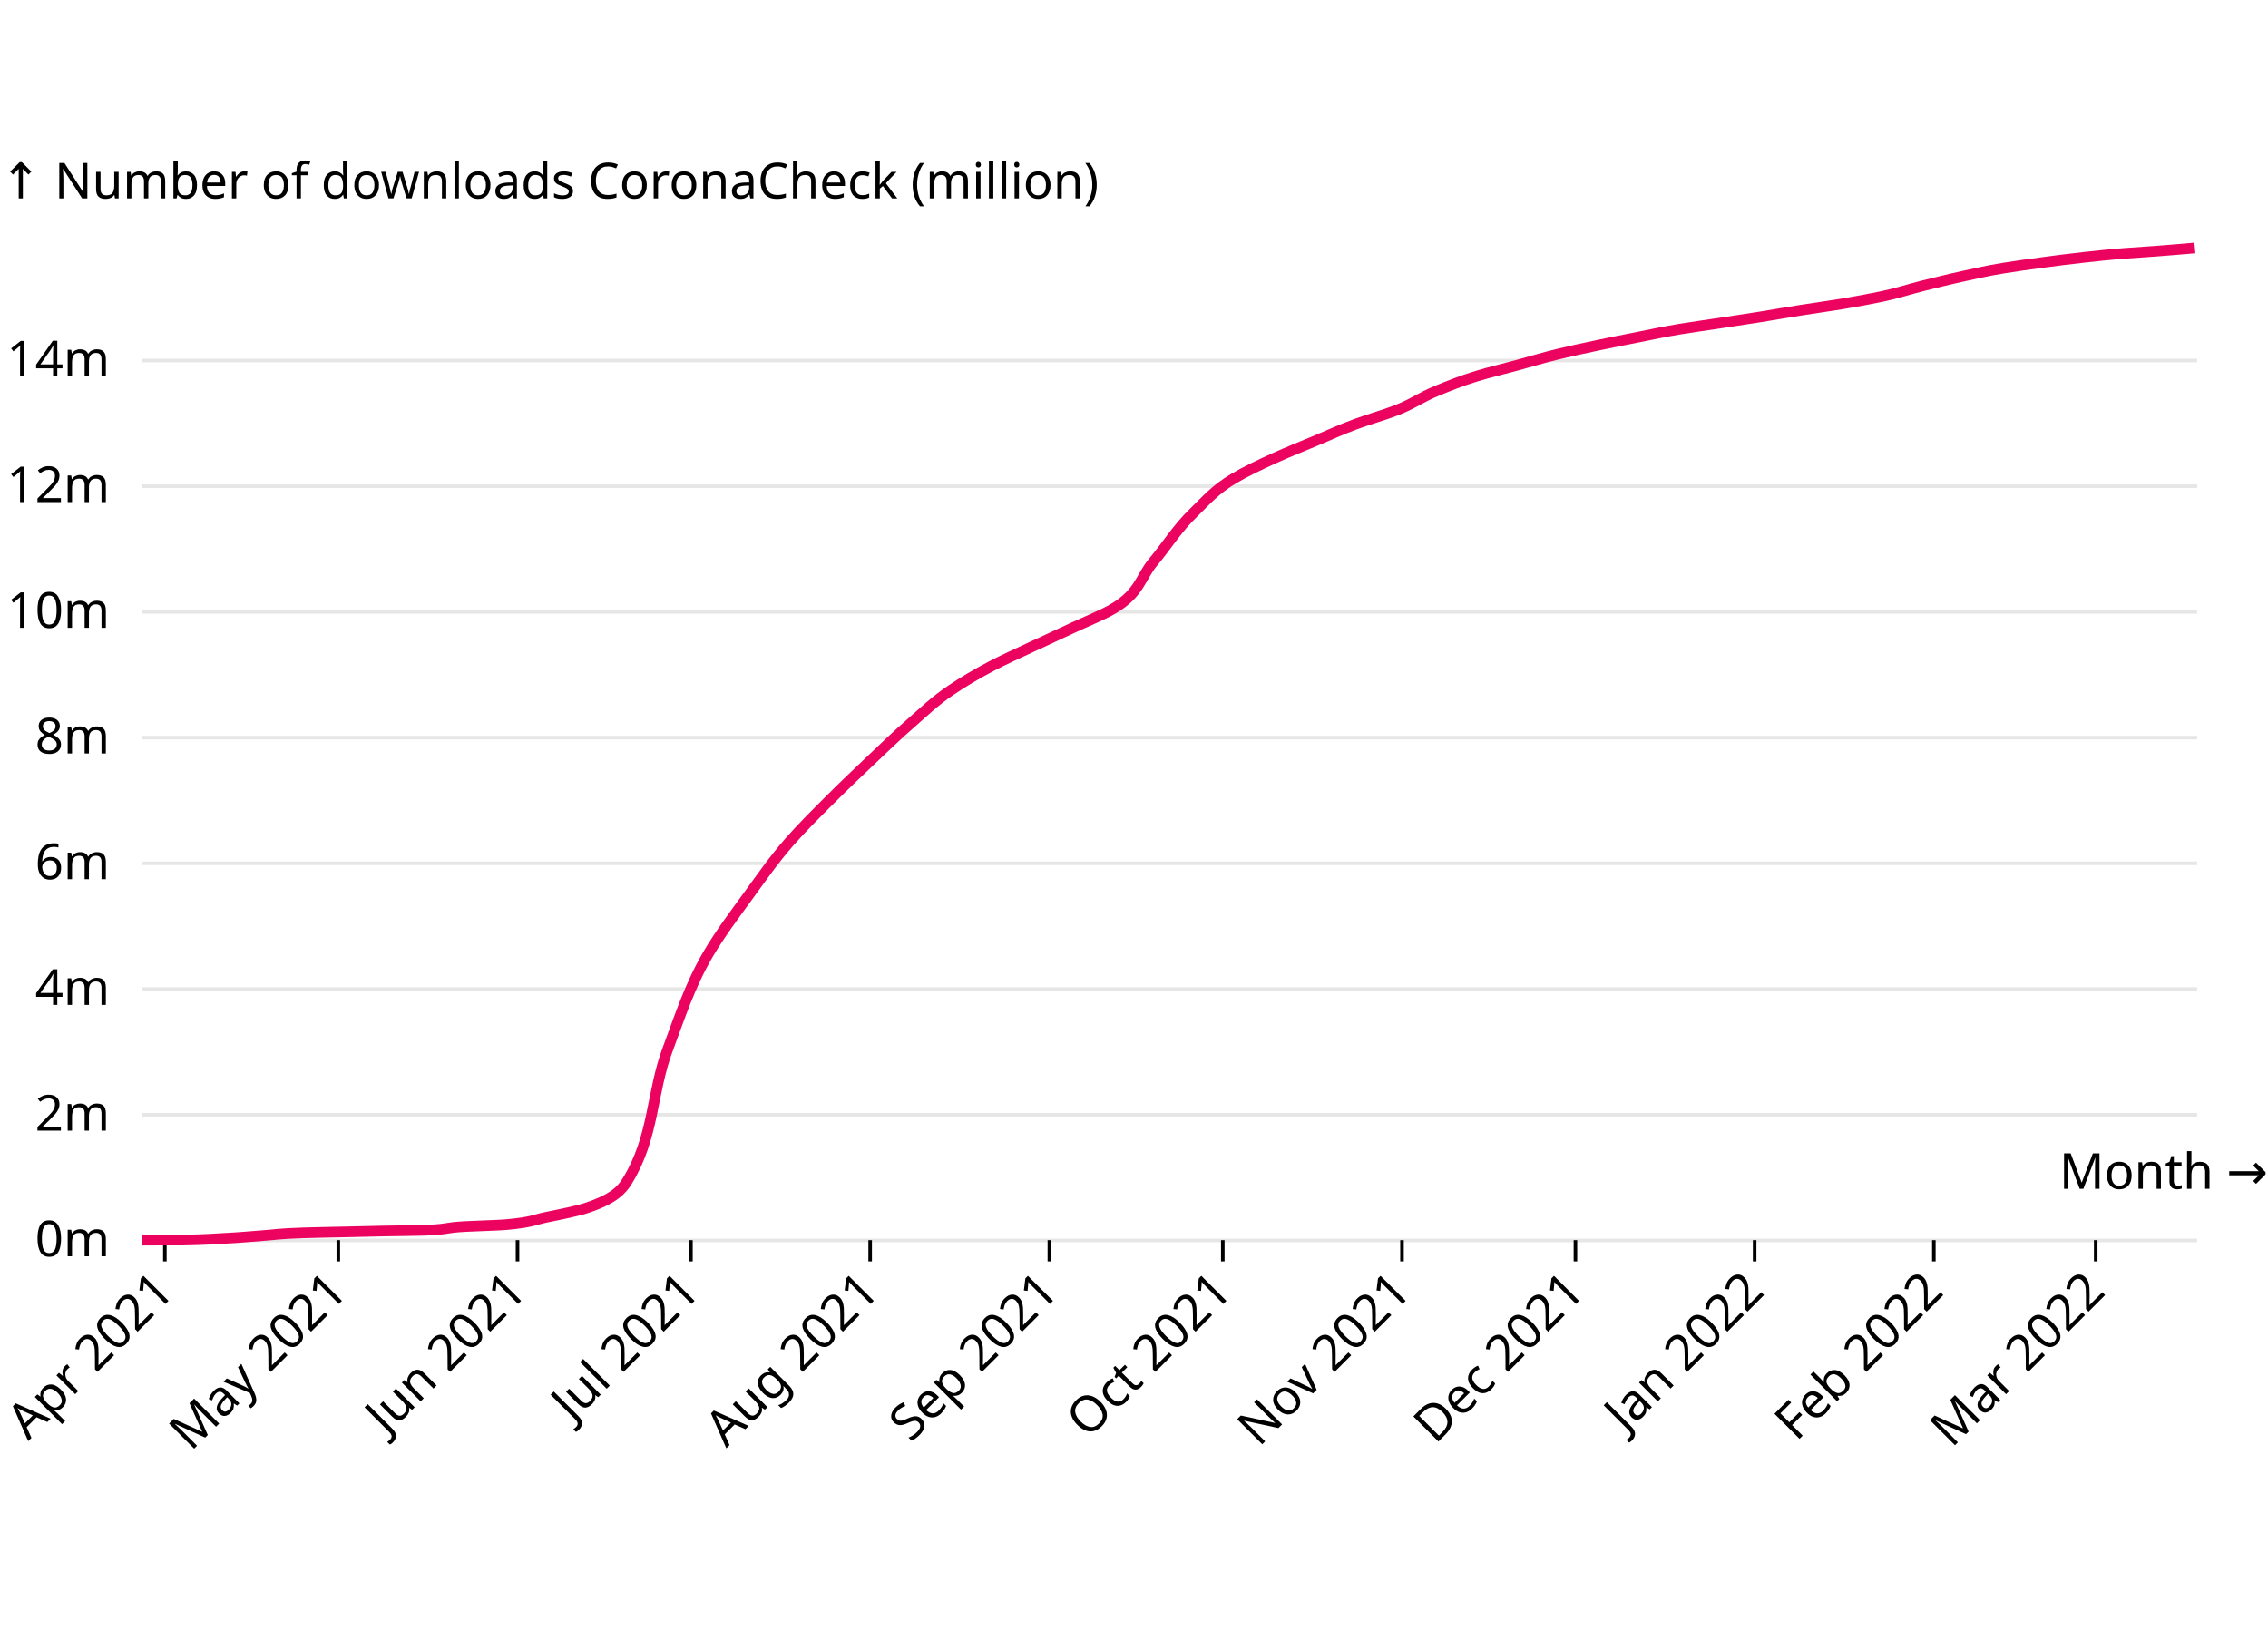
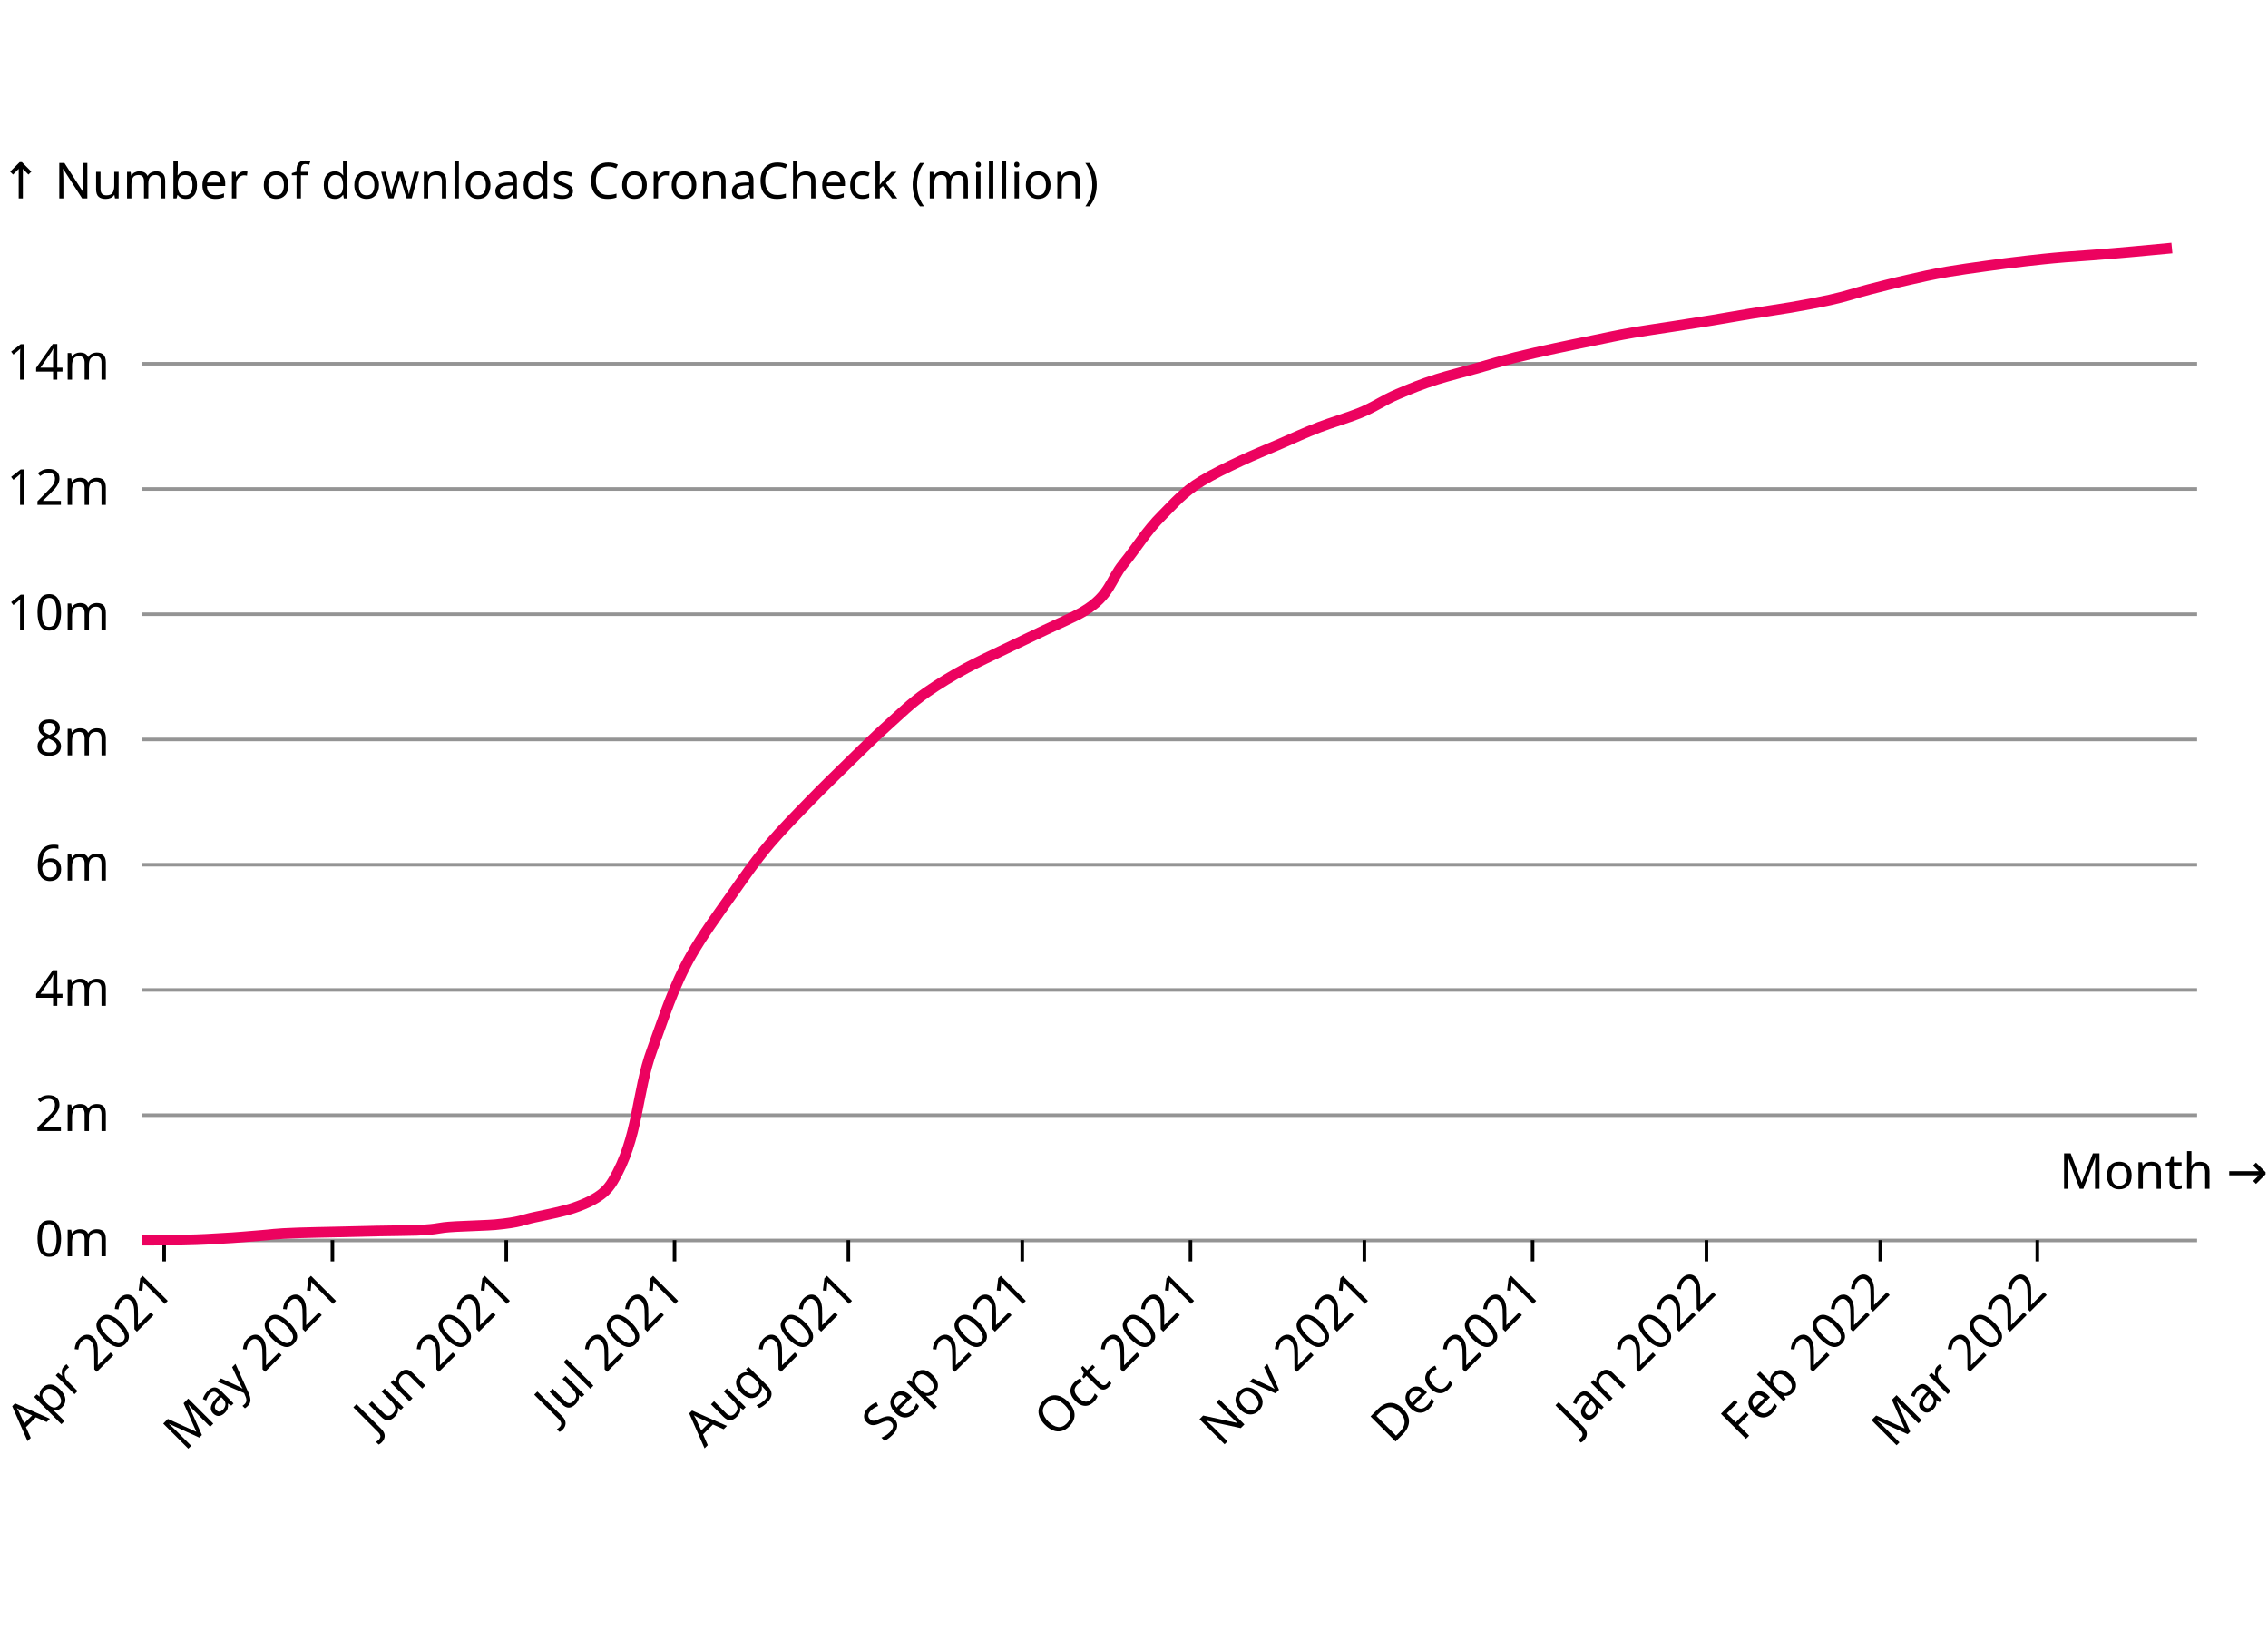
<svg xmlns="http://www.w3.org/2000/svg" class="plot" fill="currentColor" text-anchor="middle" width="640" height="460" viewBox="0 0 640 400" style="font-family: 'RO Sans', sans-serif; font-size: 14px;">
+   <style>
+         line[stroke-opacity] {
+             stroke-opacity: 1;
+             stroke: #949494;
+         }
+ </style>
  <g transform="translate(40,0)" fill="none" text-anchor="end">
-     <g class="tick" opacity="1" transform="translate(0,320.0878)">
+     <g class="tick" opacity="1" transform="translate(0,320.0874)">
      <line stroke="currentColor" x2="0" />
      <line stroke="currentColor" x2="580" stroke-opacity="0.1" />
      <text fill="currentColor" x="-9" dy="0.32em">0m</text>
    </g>
-     <g class="tick" opacity="1" transform="translate(0,284.6097)">
+     <g class="tick" opacity="1" transform="translate(0,284.7403)">
      <line stroke="currentColor" x2="0" />
      <line stroke="currentColor" x2="580" stroke-opacity="0.1" />
      <text fill="currentColor" x="-9" dy="0.32em">2m</text>
    </g>
-     <g class="tick" opacity="1" transform="translate(0,249.1316)">
+     <g class="tick" opacity="1" transform="translate(0,249.3933)">
      <line stroke="currentColor" x2="0" />
      <line stroke="currentColor" x2="580" stroke-opacity="0.1" />
      <text fill="currentColor" x="-9" dy="0.32em">4m</text>
    </g>
-     <g class="tick" opacity="1" transform="translate(0,213.6535)">
+     <g class="tick" opacity="1" transform="translate(0,214.0462)">
      <line stroke="currentColor" x2="0" />
      <line stroke="currentColor" x2="580" stroke-opacity="0.1" />
      <text fill="currentColor" x="-9" dy="0.32em">6m</text>
    </g>
-     <g class="tick" opacity="1" transform="translate(0,178.1754)">
+     <g class="tick" opacity="1" transform="translate(0,178.6991)">
      <line stroke="currentColor" x2="0" />
      <line stroke="currentColor" x2="580" stroke-opacity="0.1" />
      <text fill="currentColor" x="-9" dy="0.32em">8m</text>
    </g>
-     <g class="tick" opacity="1" transform="translate(0,142.6973)">
+     <g class="tick" opacity="1" transform="translate(0,143.352)">
      <line stroke="currentColor" x2="0" />
      <line stroke="currentColor" x2="580" stroke-opacity="0.1" />
      <text fill="currentColor" x="-9" dy="0.32em">10m</text>
    </g>
-     <g class="tick" opacity="1" transform="translate(0,107.2192)">
+     <g class="tick" opacity="1" transform="translate(0,108.0049)">
      <line stroke="currentColor" x2="0" />
      <line stroke="currentColor" x2="580" stroke-opacity="0.1" />
      <text fill="currentColor" x="-9" dy="0.32em">12m</text>
    </g>
-     <g class="tick" opacity="1" transform="translate(0,71.7411)">
+     <g class="tick" opacity="1" transform="translate(0,72.65783)">
      <line stroke="currentColor" x2="0" />
      <line stroke="currentColor" x2="580" stroke-opacity="0.1" />
      <text fill="currentColor" x="-9" dy="0.32em">14m</text>
    </g>
    <text fill="currentColor" transform="translate(-40,40)" dy="-1em" text-anchor="start">↑ Number of downloads CoronaCheck (million)</text>
  </g>
  <g transform="translate(0,320)" fill="none" text-anchor="middle">
-     <g class="tick" opacity="1" transform="translate(46.52528,0)">
+     <g class="tick" opacity="1" transform="translate(46.33027,0)">
      <line stroke="currentColor" y2="6" />
      <text fill="currentColor" dy="0.32em" transform="translate(0, 11.82843) rotate(-45)" text-anchor="end">Apr 2021</text>
    </g>
-     <g class="tick" opacity="1" transform="translate(95.46491,0)">
+     <g class="tick" opacity="1" transform="translate(93.80727,0)">
      <line stroke="currentColor" y2="6" />
      <text fill="currentColor" dy="0.32em" transform="translate(0, 11.82843) rotate(-45)" text-anchor="end">May 2021</text>
    </g>
-     <g class="tick" opacity="1" transform="translate(146.0359,0)">
+     <g class="tick" opacity="1" transform="translate(142.8668,0)">
      <line stroke="currentColor" y2="6" />
      <text fill="currentColor" dy="0.32em" transform="translate(0, 11.82843) rotate(-45)" text-anchor="end">Jun 2021</text>
    </g>
-     <g class="tick" opacity="1" transform="translate(194.9755,0)">
+     <g class="tick" opacity="1" transform="translate(190.3439,0)">
      <line stroke="currentColor" y2="6" />
      <text fill="currentColor" dy="0.32em" transform="translate(0, 11.82843) rotate(-45)" text-anchor="end">Jul 2021</text>
    </g>
-     <g class="tick" opacity="1" transform="translate(245.5464,0)">
+     <g class="tick" opacity="1" transform="translate(239.4034,0)">
      <line stroke="currentColor" y2="6" />
      <text fill="currentColor" dy="0.32em" transform="translate(0, 11.82843) rotate(-45)" text-anchor="end">Aug 2021</text>
    </g>
-     <g class="tick" opacity="1" transform="translate(296.1174,0)">
+     <g class="tick" opacity="1" transform="translate(288.463,0)">
      <line stroke="currentColor" y2="6" />
      <text fill="currentColor" dy="0.32em" transform="translate(0, 11.82843) rotate(-45)" text-anchor="end">Sep 2021</text>
    </g>
-     <g class="tick" opacity="1" transform="translate(345.057,0)">
+     <g class="tick" opacity="1" transform="translate(335.94,0)">
      <line stroke="currentColor" y2="6" />
      <text fill="currentColor" dy="0.32em" transform="translate(0, 11.82843) rotate(-45)" text-anchor="end">Oct 2021</text>
    </g>
-     <g class="tick" opacity="1" transform="translate(395.628,0)">
+     <g class="tick" opacity="1" transform="translate(384.9996,0)">
      <line stroke="currentColor" y2="6" />
      <text fill="currentColor" dy="0.32em" transform="translate(0, 11.82843) rotate(-45)" text-anchor="end">Nov 2021</text>
    </g>
-     <g class="tick" opacity="1" transform="translate(444.5676,0)">
+     <g class="tick" opacity="1" transform="translate(432.4766,0)">
      <line stroke="currentColor" y2="6" />
      <text fill="currentColor" dy="0.32em" transform="translate(0, 11.82843) rotate(-45)" text-anchor="end">Dec 2021</text>
    </g>
-     <g class="tick" opacity="1" transform="translate(495.1386,0)">
+     <g class="tick" opacity="1" transform="translate(481.5361,0)">
      <line stroke="currentColor" y2="6" />
      <text fill="currentColor" dy="0.32em" transform="translate(0, 11.82843) rotate(-45)" text-anchor="end">Jan 2022</text>
    </g>
-     <g class="tick" opacity="1" transform="translate(545.7095,0)">
+     <g class="tick" opacity="1" transform="translate(530.5957,0)">
      <line stroke="currentColor" y2="6" />
      <text fill="currentColor" dy="0.32em" transform="translate(0, 11.82843) rotate(-45)" text-anchor="end">Feb 2022</text>
    </g>
-     <g class="tick" opacity="1" transform="translate(591.3865,0)">
+     <g class="tick" opacity="1" transform="translate(574.9076,0)">
      <line stroke="currentColor" y2="6" />
      <text fill="currentColor" dy="0.32em" transform="translate(0, 11.82843) rotate(-45)" text-anchor="end">Mar 2022</text>
    </g>
    <text fill="currentColor" transform="translate(640,-10)" dy="-0.32em" text-anchor="end">Month →</text>
  </g>
  <g fill="none" stroke="#ec025f" stroke-width="3" stroke-miterlimit="1">
-     <path d="M40,320C45.63,319.997,51.26,319.993,51.419,319.99C59.032,319.834,59.622,319.679,62.838,319.523C68.422,319.252,70.341,318.982,74.258,318.711C77.965,318.455,78.064,318.199,85.677,317.943C88.287,317.856,93.276,317.768,97.096,317.68C100.889,317.593,103.961,317.506,108.515,317.419C111.907,317.354,118.543,317.289,119.935,317.224C127.548,316.869,124.891,316.514,131.354,316.158C134.522,315.984,140.879,315.81,142.773,315.636C150.386,314.937,150.736,314.237,154.192,313.537C158.556,312.654,162.959,311.771,165.612,310.888C173.225,308.353,175.476,305.819,177.031,303.284C184.644,290.873,183.787,278.462,188.45,266.051C191.811,257.105,194.613,248.16,199.869,239.215C203.121,233.682,207.26,228.149,211.289,222.616C214.915,217.636,218.355,212.656,222.708,207.675C226.169,203.716,230.171,199.756,234.127,195.797C237.804,192.118,241.66,188.438,245.546,184.759C249.279,181.224,252.901,177.69,256.966,174.156C260.569,171.023,263.724,167.89,268.385,164.757C271.747,162.497,275.485,160.238,279.804,157.978C283.279,156.16,287.363,154.341,291.223,152.523C294.978,150.755,298.862,148.987,302.643,147.218C306.475,145.426,310.985,143.633,314.062,141.841C321.675,137.406,321.759,132.972,325.481,128.537C329.38,123.891,332.093,119.245,336.9,114.599C340.227,111.384,342.865,108.169,348.32,104.954C351.549,103.051,355.55,101.148,359.739,99.245C363.273,97.639,367.317,96.034,371.158,94.428C374.931,92.851,378.317,91.274,382.577,89.696C386.077,88.401,390.651,87.105,393.997,85.809C398.723,83.978,400.948,82.148,405.416,80.317C408.835,78.916,412.22,77.515,416.835,76.114C420.209,75.09,424.468,74.066,428.254,73.042C432.081,72.006,435.395,70.971,439.674,69.936C443.165,69.091,447.083,68.246,451.093,67.402C454.732,66.635,458.615,65.868,462.512,65.101C466.236,64.369,469.524,63.636,473.931,62.903C477.372,62.331,481.587,61.76,485.351,61.188C489.202,60.602,493.091,60.017,496.77,59.432C500.724,58.803,504.217,58.174,508.189,57.545C511.854,56.964,516.11,56.384,519.608,55.803C523.872,55.096,527.676,54.388,531.028,53.681C535.73,52.689,538.457,51.696,542.447,50.704C546.099,49.795,549.679,48.887,553.866,47.979C557.401,47.212,560.591,46.445,565.285,45.679C568.639,45.131,572.563,44.583,576.705,44.035C580.264,43.564,583.739,43.094,588.124,42.623C591.572,42.253,594.766,41.882,599.543,41.512C602.004,41.321,605.133,41.131,607.7,40.94C611.916,40.627,615.518,40.313,619.119,40" />
+     <path d="M40,320C45.462,319.997,50.924,319.994,51.078,319.99C58.463,319.835,59.035,319.68,62.156,319.525C67.572,319.255,69.434,318.986,73.234,318.716C76.831,318.461,76.927,318.206,84.312,317.951C86.844,317.863,91.684,317.776,95.39,317.689C99.07,317.602,102.049,317.515,106.468,317.428C109.758,317.363,116.196,317.299,117.546,317.234C124.931,316.88,122.354,316.526,128.624,316.173C131.697,315.999,137.864,315.826,139.702,315.652C147.087,314.955,147.426,314.258,150.78,313.561C155.013,312.681,159.284,311.801,161.858,310.921C169.243,308.396,171.427,305.871,172.936,303.346C180.321,290.98,179.489,278.615,184.014,266.25C187.274,257.338,189.992,248.425,195.092,239.513C198.246,234.001,202.261,228.488,206.17,222.976C209.687,218.014,213.024,213.052,217.247,208.09C220.605,204.145,224.487,200.2,228.325,196.256C231.892,192.59,235.633,188.924,239.403,185.258C243.025,181.737,246.538,178.216,250.481,174.695C253.977,171.573,257.038,168.452,261.559,165.33C264.821,163.079,268.448,160.827,272.637,158.576C276.008,156.765,279.97,154.953,283.715,153.142C287.358,151.38,291.125,149.618,294.793,147.856C298.511,146.07,302.886,144.284,305.871,142.498C313.257,138.08,313.339,133.662,316.949,129.244C320.732,124.615,323.363,119.987,328.027,115.358C331.255,112.154,333.813,108.951,339.105,105.748C342.237,103.852,346.119,101.956,350.183,100.06C353.612,98.46,357.535,96.861,361.261,95.261C364.922,93.69,368.206,92.118,372.339,90.547C375.735,89.256,380.171,87.965,383.417,86.674C388.002,84.85,390.161,83.026,394.495,81.202C397.812,79.806,401.096,78.411,405.573,77.015C408.846,75.994,412.978,74.974,416.651,73.953C420.363,72.922,423.578,71.891,427.729,70.859C431.116,70.018,434.917,69.176,438.807,68.334C442.337,67.57,446.104,66.806,449.885,66.042C453.497,65.312,456.687,64.583,460.963,63.853C464.3,63.283,468.39,62.713,472.041,62.143C475.777,61.56,479.55,60.977,483.119,60.394C486.955,59.767,490.343,59.14,494.197,58.514C497.752,57.935,501.881,57.357,505.275,56.779C509.411,56.074,513.101,55.369,516.353,54.665C520.914,53.676,523.56,52.687,527.431,51.698C530.974,50.793,534.446,49.888,538.509,48.983C541.938,48.219,545.033,47.455,549.587,46.692C552.84,46.146,556.647,45.6,560.664,45.054C564.117,44.585,567.488,44.116,571.742,43.647C575.088,43.278,578.186,42.909,582.82,42.54C585.208,42.35,588.243,42.16,590.733,41.97C594.824,41.658,598.284,41.346,601.811,41.034C605.706,40.689,609.297,40.345,612.889,40" />
  </g>
</svg>
